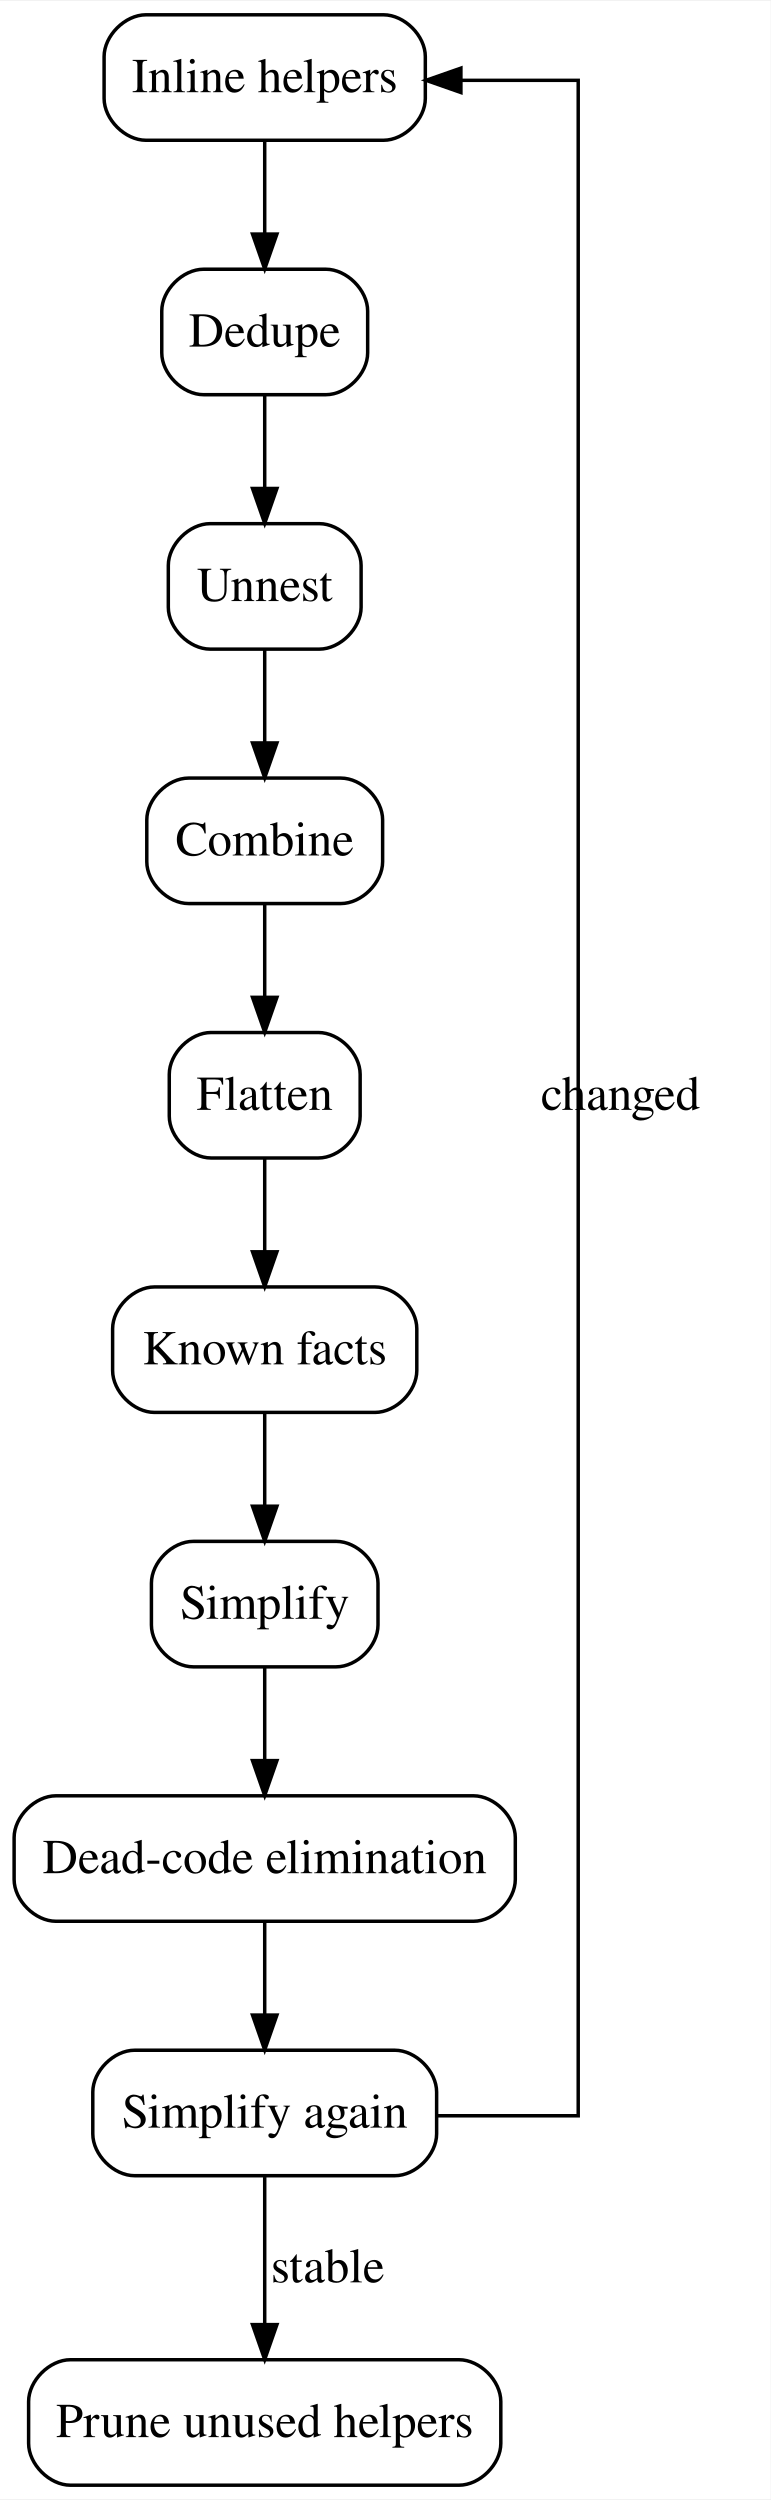
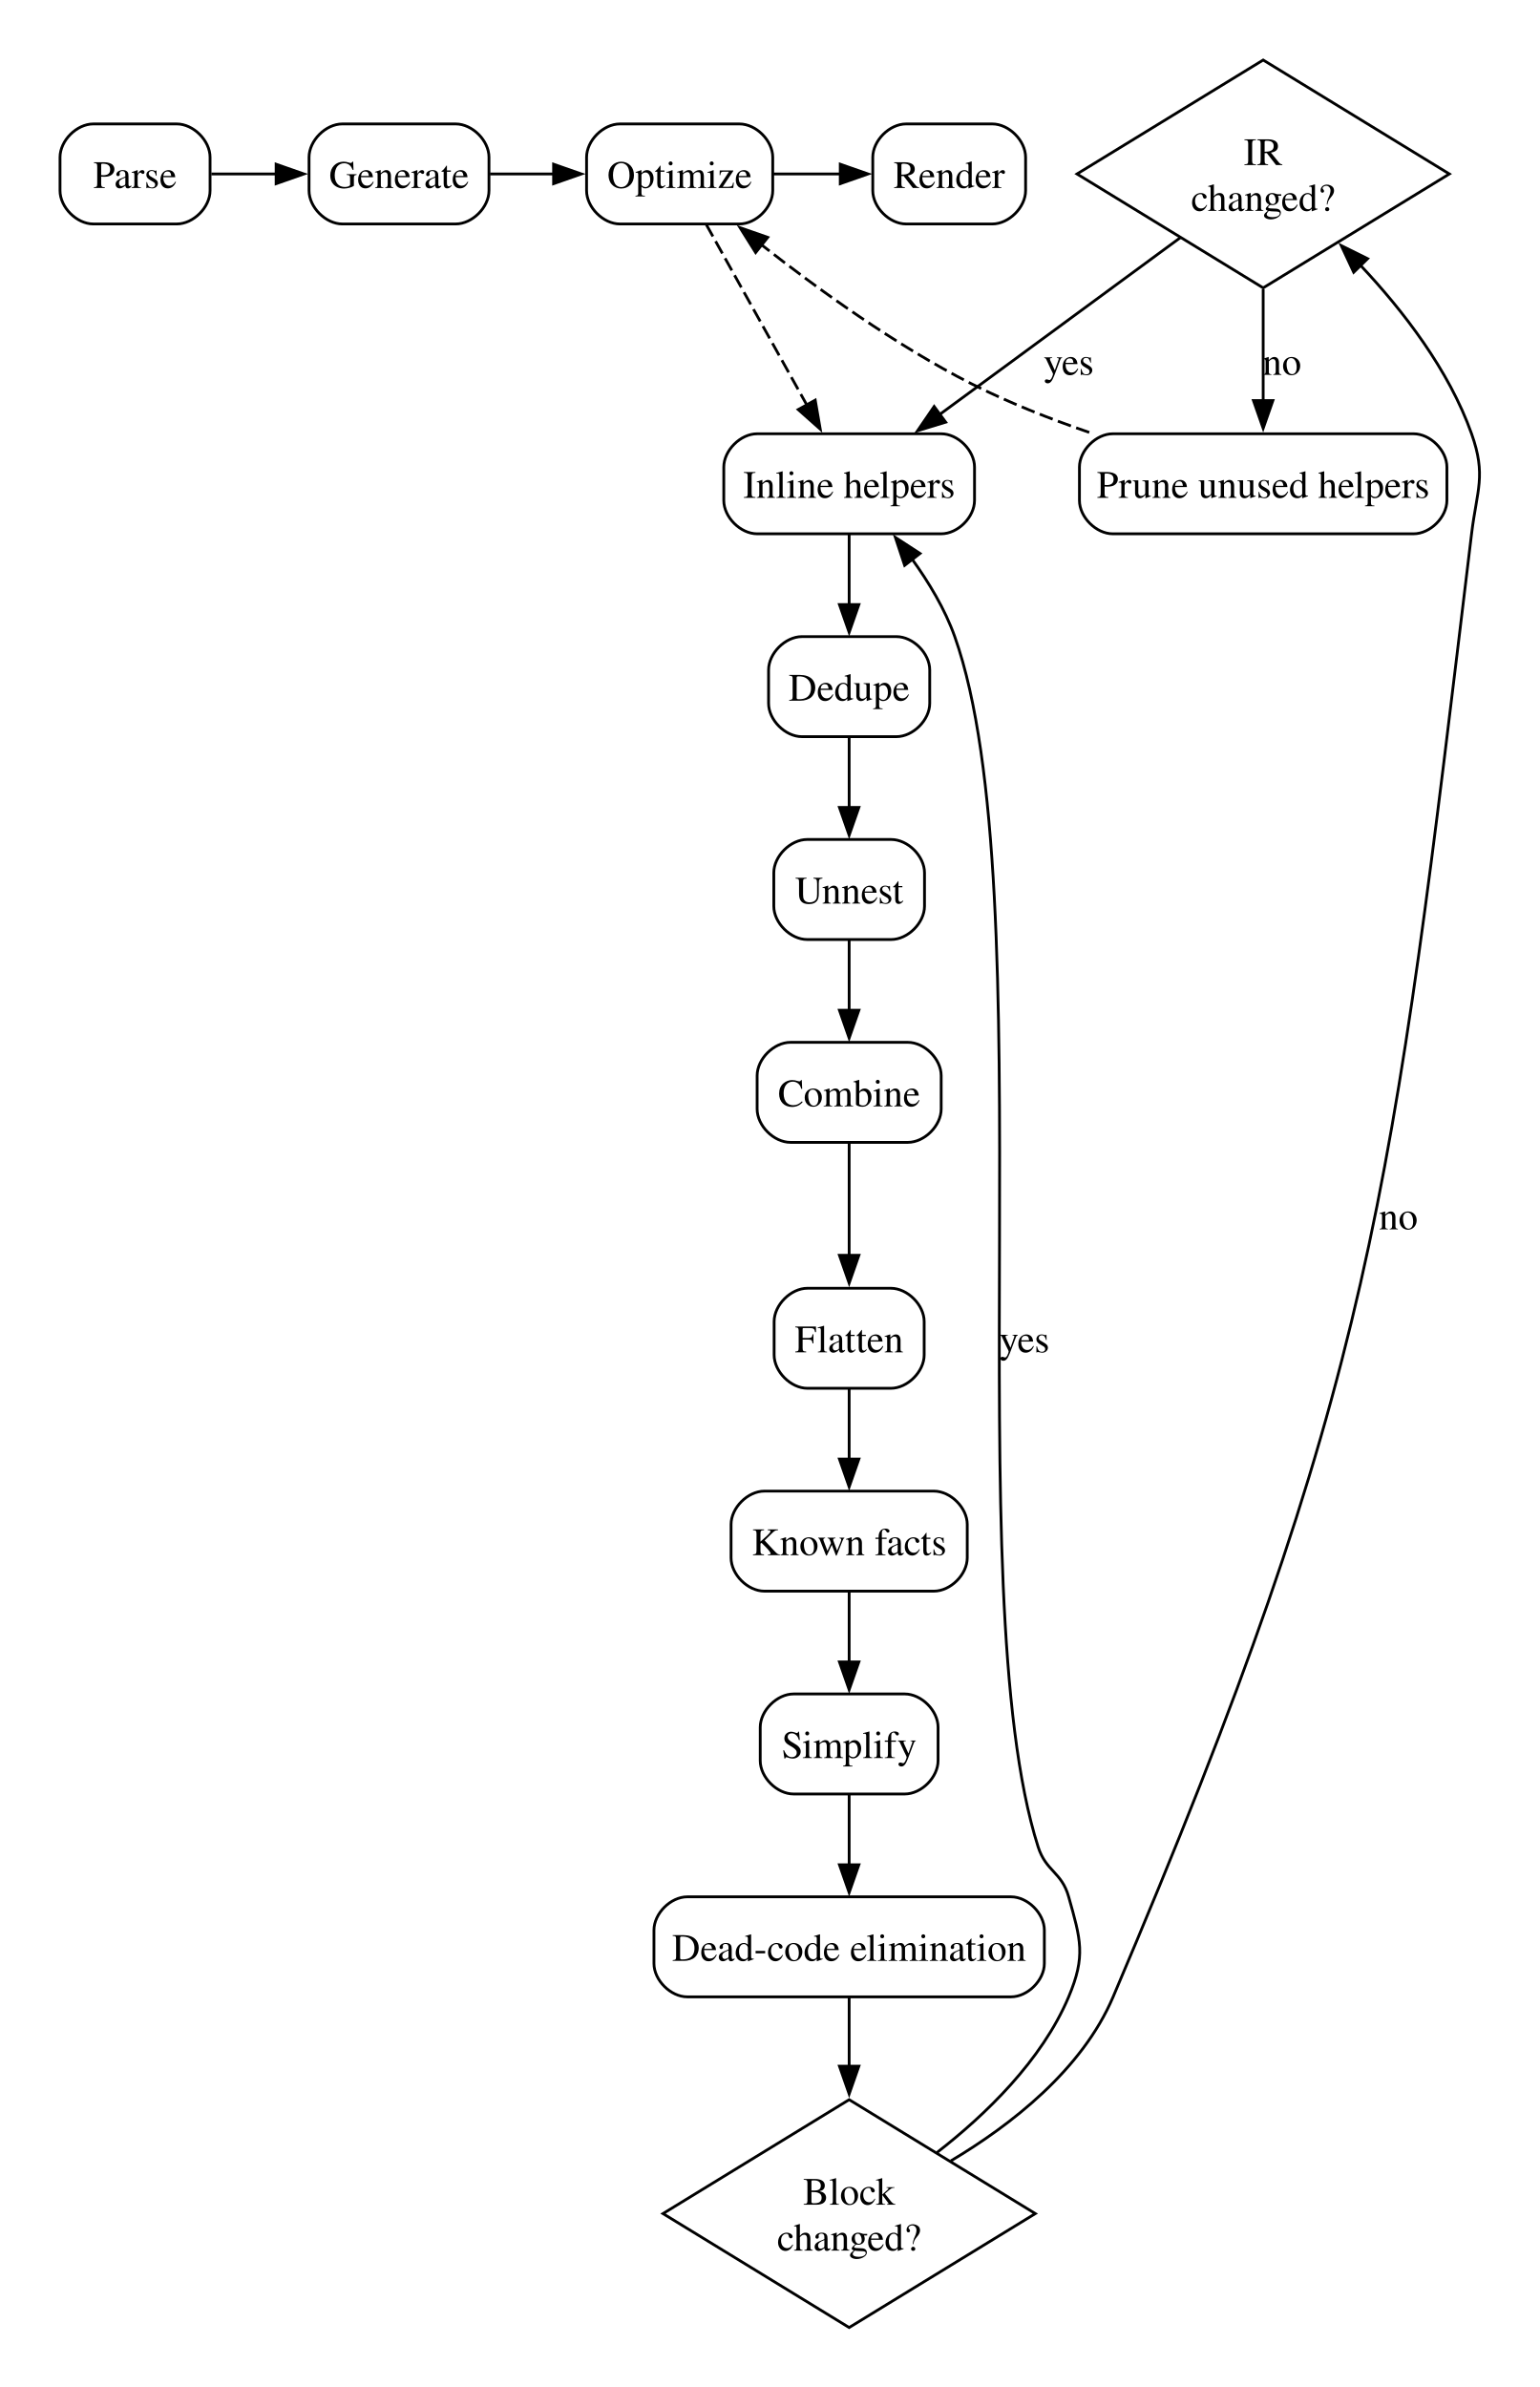
- <svg xmlns="http://www.w3.org/2000/svg" width="221pt" height="717pt" viewBox="0.00 0.00 221.09 716.80">
-   <g id="graph0" class="graph" transform="scale(1 1) rotate(0) translate(4 712.8)">
-     <polygon fill="#ffffff" stroke="transparent" points="-4,4 -4,-712.8 217.093,-712.8 217.093,4 -4,4" />
+ <svg xmlns="http://www.w3.org/2000/svg" width="554pt" height="859pt" viewBox="0.00 0.00 554.00 859.00">
+   <g id="graph0" class="graph" transform="scale(1 1) rotate(0) translate(21.6 837.6)">
+     <polygon fill="white" stroke="none" points="-21.6,21.6 -21.6,-837.6 532.75,-837.6 532.75,21.6 -21.6,21.6" />
    <g id="node1" class="node">
-       <path fill="none" stroke="#000000" d="M106.031,-708.8C106.031,-708.8 37.867,-708.8 37.867,-708.8 31.867,-708.8 25.867,-702.8 25.867,-696.8 25.867,-696.8 25.867,-684.8 25.867,-684.8 25.867,-678.8 31.867,-672.8 37.867,-672.8 37.867,-672.8 106.031,-672.8 106.031,-672.8 112.031,-672.8 118.031,-678.8 118.031,-684.8 118.031,-684.8 118.031,-696.8 118.031,-696.8 118.031,-702.8 112.031,-708.8 106.031,-708.8" />
-       <text text-anchor="middle" x="71.949" y="-686.6" font-family="Times,serif" font-size="14.00" fill="#000000">Inline helpers</text>
+       <path fill="none" stroke="black" d="M42,-793C42,-793 12,-793 12,-793 6,-793 0,-787 0,-781 0,-781 0,-769 0,-769 0,-763 6,-757 12,-757 12,-757 42,-757 42,-757 48,-757 54,-763 54,-769 54,-769 54,-781 54,-781 54,-787 48,-793 42,-793" />
+       <text xml:space="preserve" text-anchor="middle" x="27" y="-769.95" font-family="Times,serif" font-size="14.00">Parse</text>
    </g>
    <g id="node2" class="node">
-       <path fill="none" stroke="#000000" d="M89.487,-635.8C89.487,-635.8 54.412,-635.8 54.412,-635.8 48.412,-635.8 42.412,-629.8 42.412,-623.8 42.412,-623.8 42.412,-611.8 42.412,-611.8 42.412,-605.8 48.412,-599.8 54.412,-599.8 54.412,-599.8 89.487,-599.8 89.487,-599.8 95.487,-599.8 101.487,-605.8 101.487,-611.8 101.487,-611.8 101.487,-623.8 101.487,-623.8 101.487,-629.8 95.487,-635.8 89.487,-635.8" />
-       <text text-anchor="middle" x="71.949" y="-613.6" font-family="Times,serif" font-size="14.00" fill="#000000">Dedupe</text>
+       <path fill="none" stroke="black" d="M142.38,-793C142.38,-793 101.62,-793 101.62,-793 95.62,-793 89.62,-787 89.62,-781 89.62,-781 89.62,-769 89.62,-769 89.62,-763 95.62,-757 101.62,-757 101.62,-757 142.38,-757 142.38,-757 148.38,-757 154.38,-763 154.38,-769 154.38,-769 154.38,-781 154.38,-781 154.38,-787 148.38,-793 142.38,-793" />
+       <text xml:space="preserve" text-anchor="middle" x="122" y="-769.95" font-family="Times,serif" font-size="14.00">Generate</text>
    </g>
    <g id="edge1" class="edge">
-       <path fill="none" stroke="#000000" d="M71.949,-672.755C71.949,-672.755 71.949,-645.89 71.949,-645.89" />
-       <polygon fill="#000000" stroke="#000000" points="75.449,-645.89 71.949,-635.89 68.449,-645.89 75.449,-645.89" />
+       <path fill="none" stroke="black" d="M54.46,-775C62.26,-775 70.06,-775 77.86,-775" />
+       <polygon fill="black" stroke="black" points="77.77,-778.5 87.77,-775 77.77,-771.5 77.77,-778.5" />
    </g>
    <g id="node3" class="node">
-       <path fill="none" stroke="#000000" d="M87.607,-562.8C87.607,-562.8 56.292,-562.8 56.292,-562.8 50.292,-562.8 44.292,-556.8 44.292,-550.8 44.292,-550.8 44.292,-538.8 44.292,-538.8 44.292,-532.8 50.292,-526.8 56.292,-526.8 56.292,-526.8 87.607,-526.8 87.607,-526.8 93.607,-526.8 99.607,-532.8 99.607,-538.8 99.607,-538.8 99.607,-550.8 99.607,-550.8 99.607,-556.8 93.607,-562.8 87.607,-562.8" />
-       <text text-anchor="middle" x="71.949" y="-540.6" font-family="Times,serif" font-size="14.00" fill="#000000">Unnest</text>
+       <path fill="none" stroke="black" d="M244.5,-793C244.5,-793 201.5,-793 201.5,-793 195.5,-793 189.5,-787 189.5,-781 189.5,-781 189.5,-769 189.5,-769 189.5,-763 195.5,-757 201.5,-757 201.5,-757 244.5,-757 244.5,-757 250.5,-757 256.5,-763 256.5,-769 256.5,-769 256.5,-781 256.5,-781 256.5,-787 250.5,-793 244.5,-793" />
+       <text xml:space="preserve" text-anchor="middle" x="223" y="-769.95" font-family="Times,serif" font-size="14.00">Optimize</text>
    </g>
    <g id="edge2" class="edge">
-       <path fill="none" stroke="#000000" d="M71.949,-599.755C71.949,-599.755 71.949,-572.89 71.949,-572.89" />
-       <polygon fill="#000000" stroke="#000000" points="75.449,-572.89 71.949,-562.89 68.449,-572.89 75.449,-572.89" />
+       <path fill="none" stroke="black" d="M154.75,-775C162.45,-775 170.15,-775 177.85,-775" />
+       <polygon fill="black" stroke="black" points="177.63,-778.5 187.63,-775 177.63,-771.5 177.63,-778.5" />
    </g>
    <g id="node4" class="node">
-       <path fill="none" stroke="#000000" d="M93.782,-489.8C93.782,-489.8 50.116,-489.8 50.116,-489.8 44.116,-489.8 38.116,-483.8 38.116,-477.8 38.116,-477.8 38.116,-465.8 38.116,-465.8 38.116,-459.8 44.116,-453.8 50.116,-453.8 50.116,-453.8 93.782,-453.8 93.782,-453.8 99.782,-453.8 105.782,-459.8 105.782,-465.8 105.782,-465.8 105.782,-477.8 105.782,-477.8 105.782,-483.8 99.782,-489.8 93.782,-489.8" />
-       <text text-anchor="middle" x="71.949" y="-467.6" font-family="Times,serif" font-size="14.00" fill="#000000">Combine</text>
+       <path fill="none" stroke="black" d="M335.5,-793C335.5,-793 304.5,-793 304.5,-793 298.5,-793 292.5,-787 292.5,-781 292.5,-781 292.5,-769 292.5,-769 292.5,-763 298.5,-757 304.5,-757 304.5,-757 335.5,-757 335.5,-757 341.5,-757 347.5,-763 347.5,-769 347.5,-769 347.5,-781 347.5,-781 347.5,-787 341.5,-793 335.5,-793" />
+       <text xml:space="preserve" text-anchor="middle" x="320" y="-769.95" font-family="Times,serif" font-size="14.00">Render</text>
    </g>
    <g id="edge3" class="edge">
-       <path fill="none" stroke="#000000" d="M71.949,-526.755C71.949,-526.755 71.949,-499.89 71.949,-499.89" />
-       <polygon fill="#000000" stroke="#000000" points="75.449,-499.89 71.949,-489.89 68.449,-499.89 75.449,-499.89" />
+       <path fill="none" stroke="black" d="M256.72,-775C264.79,-775 272.85,-775 280.92,-775" />
+       <polygon fill="black" stroke="black" points="280.8,-778.5 290.8,-775 280.8,-771.5 280.8,-778.5" />
+     </g>
+     <g id="node6" class="node">
+       <path fill="none" stroke="black" d="M317.12,-681.5C317.12,-681.5 250.88,-681.5 250.88,-681.5 244.88,-681.5 238.88,-675.5 238.88,-669.5 238.88,-669.5 238.88,-657.5 238.88,-657.5 238.88,-651.5 244.88,-645.5 250.88,-645.5 250.88,-645.5 317.12,-645.5 317.12,-645.5 323.12,-645.5 329.12,-651.5 329.12,-657.5 329.12,-657.5 329.12,-669.5 329.12,-669.5 329.12,-675.5 323.12,-681.5 317.12,-681.5" />
+       <text xml:space="preserve" text-anchor="middle" x="284" y="-658.45" font-family="Times,serif" font-size="14.00">Inline helpers</text>
+     </g>
+     <g id="edge4" class="edge">
+       <path fill="none" stroke="black" stroke-dasharray="5,2" d="M232.53,-756.89C242.23,-739.48 257.42,-712.21 268.79,-691.81" />
+       <polygon fill="black" stroke="black" points="271.79,-693.61 273.6,-683.17 265.67,-690.21 271.79,-693.61" />
    </g>
    <g id="node5" class="node">
-       <path fill="none" stroke="#000000" d="M87.333,-416.8C87.333,-416.8 56.566,-416.8 56.566,-416.8 50.566,-416.8 44.566,-410.8 44.566,-404.8 44.566,-404.8 44.566,-392.8 44.566,-392.8 44.566,-386.8 50.566,-380.8 56.566,-380.8 56.566,-380.8 87.333,-380.8 87.333,-380.8 93.333,-380.8 99.333,-386.8 99.333,-392.8 99.333,-392.8 99.333,-404.8 99.333,-404.8 99.333,-410.8 93.333,-416.8 87.333,-416.8" />
-       <text text-anchor="middle" x="71.949" y="-394.6" font-family="Times,serif" font-size="14.00" fill="#000000">Flatten</text>
-     </g>
-     <g id="edge4" class="edge">
-       <path fill="none" stroke="#000000" d="M71.949,-453.755C71.949,-453.755 71.949,-426.89 71.949,-426.89" />
-       <polygon fill="#000000" stroke="#000000" points="75.449,-426.89 71.949,-416.89 68.449,-426.89 75.449,-426.89" />
-     </g>
-     <g id="node6" class="node">
-       <path fill="none" stroke="#000000" d="M103.588,-343.8C103.588,-343.8 40.311,-343.8 40.311,-343.8 34.311,-343.8 28.311,-337.8 28.311,-331.8 28.311,-331.8 28.311,-319.8 28.311,-319.8 28.311,-313.8 34.311,-307.8 40.311,-307.8 40.311,-307.8 103.588,-307.8 103.588,-307.8 109.588,-307.8 115.588,-313.8 115.588,-319.8 115.588,-319.8 115.588,-331.8 115.588,-331.8 115.588,-337.8 109.588,-343.8 103.588,-343.8" />
-       <text text-anchor="middle" x="71.949" y="-321.6" font-family="Times,serif" font-size="14.00" fill="#000000">Known facts</text>
+       <polygon fill="none" stroke="black" points="433,-816 366,-775 433,-734 500,-775 433,-816" />
+       <text xml:space="preserve" text-anchor="middle" x="433" y="-778.2" font-family="Times,serif" font-size="14.00">IR</text>
+       <text xml:space="preserve" text-anchor="middle" x="433" y="-761.7" font-family="Times,serif" font-size="14.00">changed?</text>
    </g>
    <g id="edge5" class="edge">
-       <path fill="none" stroke="#000000" d="M71.949,-380.755C71.949,-380.755 71.949,-353.89 71.949,-353.89" />
-       <polygon fill="#000000" stroke="#000000" points="75.449,-353.89 71.949,-343.89 68.449,-353.89 75.449,-353.89" />
+       <path fill="none" stroke="black" d="M403.21,-752.1C378.09,-733.65 342.23,-707.29 316.41,-688.32" />
+       <polygon fill="black" stroke="black" points="318.74,-685.68 308.61,-682.58 314.59,-691.32 318.74,-685.68" />
+       <text xml:space="preserve" text-anchor="middle" x="363.03" y="-702.7" font-family="Times,serif" font-size="14.00">yes</text>
+     </g>
+     <g id="node15" class="node">
+       <path fill="none" stroke="black" d="M487.12,-681.5C487.12,-681.5 378.88,-681.5 378.88,-681.5 372.88,-681.5 366.88,-675.5 366.88,-669.5 366.88,-669.5 366.88,-657.5 366.88,-657.5 366.88,-651.5 372.88,-645.5 378.88,-645.5 378.88,-645.5 487.12,-645.5 487.12,-645.5 493.12,-645.5 499.12,-651.5 499.12,-657.5 499.12,-657.5 499.12,-669.5 499.12,-669.5 499.12,-675.5 493.12,-681.5 487.12,-681.5" />
+       <text xml:space="preserve" text-anchor="middle" x="433" y="-658.45" font-family="Times,serif" font-size="14.00">Prune unused helpers</text>
+     </g>
+     <g id="edge6" class="edge">
+       <path fill="none" stroke="black" d="M433,-733.54C433,-720.2 433,-705.64 433,-693.34" />
+       <polygon fill="black" stroke="black" points="436.5,-693.45 433,-683.45 429.5,-693.45 436.5,-693.45" />
+       <text xml:space="preserve" text-anchor="middle" x="439.75" y="-702.7" font-family="Times,serif" font-size="14.00">no</text>
    </g>
    <g id="node7" class="node">
-       <path fill="none" stroke="#000000" d="M92.455,-270.8C92.455,-270.8 51.444,-270.8 51.444,-270.8 45.444,-270.8 39.444,-264.8 39.444,-258.8 39.444,-258.8 39.444,-246.8 39.444,-246.8 39.444,-240.8 45.444,-234.8 51.444,-234.8 51.444,-234.8 92.455,-234.8 92.455,-234.8 98.455,-234.8 104.455,-240.8 104.455,-246.8 104.455,-246.8 104.455,-258.8 104.455,-258.8 104.455,-264.8 98.455,-270.8 92.455,-270.8" />
-       <text text-anchor="middle" x="71.949" y="-248.6" font-family="Times,serif" font-size="14.00" fill="#000000">Simplify</text>
+       <path fill="none" stroke="black" d="M301,-608.5C301,-608.5 267,-608.5 267,-608.5 261,-608.5 255,-602.5 255,-596.5 255,-596.5 255,-584.5 255,-584.5 255,-578.5 261,-572.5 267,-572.5 267,-572.5 301,-572.5 301,-572.5 307,-572.5 313,-578.5 313,-584.5 313,-584.5 313,-596.5 313,-596.5 313,-602.5 307,-608.5 301,-608.5" />
+       <text xml:space="preserve" text-anchor="middle" x="284" y="-585.45" font-family="Times,serif" font-size="14.00">Dedupe</text>
    </g>
-     <g id="edge6" class="edge">
-       <path fill="none" stroke="#000000" d="M71.949,-307.755C71.949,-307.755 71.949,-280.89 71.949,-280.89" />
-       <polygon fill="#000000" stroke="#000000" points="75.449,-280.89 71.949,-270.89 68.449,-280.89 75.449,-280.89" />
+     <g id="edge7" class="edge">
+       <path fill="none" stroke="black" d="M284,-645.31C284,-637.73 284,-628.6 284,-620.04" />
+       <polygon fill="black" stroke="black" points="287.5,-620.04 284,-610.04 280.5,-620.04 287.5,-620.04" />
    </g>
    <g id="node8" class="node">
-       <path fill="none" stroke="#000000" d="M131.848,-197.8C131.848,-197.8 12.051,-197.8 12.051,-197.8 6.051,-197.8 .051,-191.8 .051,-185.8 .051,-185.8 .051,-173.8 .051,-173.8 .051,-167.8 6.051,-161.8 12.051,-161.8 12.051,-161.8 131.848,-161.8 131.848,-161.8 137.848,-161.8 143.848,-167.8 143.848,-173.8 143.848,-173.8 143.848,-185.8 143.848,-185.8 143.848,-191.8 137.848,-197.8 131.848,-197.8" />
-       <text text-anchor="middle" x="71.949" y="-175.6" font-family="Times,serif" font-size="14.00" fill="#000000">Dead-code elimination</text>
+       <path fill="none" stroke="black" d="M299.12,-535.5C299.12,-535.5 268.88,-535.5 268.88,-535.5 262.88,-535.5 256.88,-529.5 256.88,-523.5 256.88,-523.5 256.88,-511.5 256.88,-511.5 256.88,-505.5 262.88,-499.5 268.88,-499.5 268.88,-499.5 299.12,-499.5 299.12,-499.5 305.12,-499.5 311.12,-505.5 311.12,-511.5 311.12,-511.5 311.12,-523.5 311.12,-523.5 311.12,-529.5 305.12,-535.5 299.12,-535.5" />
+       <text xml:space="preserve" text-anchor="middle" x="284" y="-512.45" font-family="Times,serif" font-size="14.00">Unnest</text>
    </g>
-     <g id="edge7" class="edge">
-       <path fill="none" stroke="#000000" d="M71.949,-234.755C71.949,-234.755 71.949,-207.89 71.949,-207.89" />
-       <polygon fill="#000000" stroke="#000000" points="75.449,-207.89 71.949,-197.89 68.449,-207.89 75.449,-207.89" />
+     <g id="edge8" class="edge">
+       <path fill="none" stroke="black" d="M284,-572.31C284,-564.73 284,-555.6 284,-547.04" />
+       <polygon fill="black" stroke="black" points="287.5,-547.04 284,-537.04 280.5,-547.04 287.5,-547.04" />
    </g>
    <g id="node9" class="node">
-       <path fill="none" stroke="#000000" d="M109.275,-124.8C109.275,-124.8 34.624,-124.8 34.624,-124.8 28.624,-124.8 22.624,-118.8 22.624,-112.8 22.624,-112.8 22.624,-100.8 22.624,-100.8 22.624,-94.8 28.624,-88.8 34.624,-88.8 34.624,-88.8 109.275,-88.8 109.275,-88.8 115.275,-88.8 121.275,-94.8 121.275,-100.8 121.275,-100.8 121.275,-112.8 121.275,-112.8 121.275,-118.8 115.275,-124.8 109.275,-124.8" />
-       <text text-anchor="middle" x="71.949" y="-102.6" font-family="Times,serif" font-size="14.00" fill="#000000">Simplify again</text>
-     </g>
-     <g id="edge8" class="edge">
-       <path fill="none" stroke="#000000" d="M71.949,-161.755C71.949,-161.755 71.949,-134.89 71.949,-134.89" />
-       <polygon fill="#000000" stroke="#000000" points="75.449,-134.89 71.949,-124.89 68.449,-134.89 75.449,-134.89" />
+       <path fill="none" stroke="black" d="M305.12,-462.5C305.12,-462.5 262.88,-462.5 262.88,-462.5 256.88,-462.5 250.88,-456.5 250.88,-450.5 250.88,-450.5 250.88,-438.5 250.88,-438.5 250.88,-432.5 256.88,-426.5 262.88,-426.5 262.88,-426.5 305.12,-426.5 305.12,-426.5 311.12,-426.5 317.12,-432.5 317.12,-438.5 317.12,-438.5 317.12,-450.5 317.12,-450.5 317.12,-456.5 311.12,-462.5 305.12,-462.5" />
+       <text xml:space="preserve" text-anchor="middle" x="284" y="-439.45" font-family="Times,serif" font-size="14.00">Combine</text>
    </g>
    <g id="edge9" class="edge">
-       <path fill="none" stroke="#000000" d="M121.397,-106C142.298,-106 161.898,-106 161.898,-106 161.898,-106 161.898,-690 161.898,-690 161.898,-690 128.241,-690 128.241,-690" />
-       <polygon fill="#000000" stroke="#000000" points="128.241,-686.5 118.241,-690 128.241,-693.5 128.241,-686.5" />
-       <text text-anchor="middle" x="174.021" y="-394.6" font-family="Times,serif" font-size="14.00" fill="#000000">         changed</text>
+       <path fill="none" stroke="black" d="M284,-499.31C284,-491.73 284,-482.6 284,-474.04" />
+       <polygon fill="black" stroke="black" points="287.5,-474.04 284,-464.04 280.5,-474.04 287.5,-474.04" />
    </g>
    <g id="node10" class="node">
-       <path fill="none" stroke="#000000" d="M127.691,-36C127.691,-36 16.207,-36 16.207,-36 10.207,-36 4.207,-30 4.207,-24 4.207,-24 4.207,-12 4.207,-12 4.207,-6 10.207,0 16.207,0 16.207,0 127.691,0 127.691,0 133.691,0 139.691,-6 139.691,-12 139.691,-12 139.691,-24 139.691,-24 139.691,-30 133.691,-36 127.691,-36" />
-       <text text-anchor="middle" x="71.949" y="-13.8" font-family="Times,serif" font-size="14.00" fill="#000000">Prune unused helpers</text>
+       <path fill="none" stroke="black" d="M299,-374C299,-374 269,-374 269,-374 263,-374 257,-368 257,-362 257,-362 257,-350 257,-350 257,-344 263,-338 269,-338 269,-338 299,-338 299,-338 305,-338 311,-344 311,-350 311,-350 311,-362 311,-362 311,-368 305,-374 299,-374" />
+       <text xml:space="preserve" text-anchor="middle" x="284" y="-350.95" font-family="Times,serif" font-size="14.00">Flatten</text>
    </g>
    <g id="edge10" class="edge">
-       <path fill="none" stroke="#000000" d="M71.949,-88.401C71.949,-88.401 71.949,-46.072 71.949,-46.072" />
-       <polygon fill="#000000" stroke="#000000" points="75.449,-46.072 71.949,-36.072 68.449,-46.072 75.449,-46.072" />
-       <text text-anchor="middle" x="90.027" y="-58.2" font-family="Times,serif" font-size="14.00" fill="#000000"> stable</text>
+       <path fill="none" stroke="black" d="M284,-426.41C284,-414.76 284,-399.05 284,-385.52" />
+       <polygon fill="black" stroke="black" points="287.5,-385.86 284,-375.86 280.5,-385.86 287.5,-385.86" />
+     </g>
+     <g id="node11" class="node">
+       <path fill="none" stroke="black" d="M314.5,-301C314.5,-301 253.5,-301 253.5,-301 247.5,-301 241.5,-295 241.5,-289 241.5,-289 241.5,-277 241.5,-277 241.5,-271 247.5,-265 253.5,-265 253.5,-265 314.5,-265 314.5,-265 320.5,-265 326.5,-271 326.5,-277 326.5,-277 326.5,-289 326.5,-289 326.5,-295 320.5,-301 314.5,-301" />
+       <text xml:space="preserve" text-anchor="middle" x="284" y="-277.95" font-family="Times,serif" font-size="14.00">Known facts</text>
+     </g>
+     <g id="edge11" class="edge">
+       <path fill="none" stroke="black" d="M284,-337.81C284,-330.23 284,-321.1 284,-312.54" />
+       <polygon fill="black" stroke="black" points="287.5,-312.54 284,-302.54 280.5,-312.54 287.5,-312.54" />
+     </g>
+     <g id="node12" class="node">
+       <path fill="none" stroke="black" d="M304,-228C304,-228 264,-228 264,-228 258,-228 252,-222 252,-216 252,-216 252,-204 252,-204 252,-198 258,-192 264,-192 264,-192 304,-192 304,-192 310,-192 316,-198 316,-204 316,-204 316,-216 316,-216 316,-222 310,-228 304,-228" />
+       <text xml:space="preserve" text-anchor="middle" x="284" y="-204.95" font-family="Times,serif" font-size="14.00">Simplify</text>
+     </g>
+     <g id="edge12" class="edge">
+       <path fill="none" stroke="black" d="M284,-264.81C284,-257.23 284,-248.1 284,-239.54" />
+       <polygon fill="black" stroke="black" points="287.5,-239.54 284,-229.54 280.5,-239.54 287.5,-239.54" />
+     </g>
+     <g id="node13" class="node">
+       <path fill="none" stroke="black" d="M342.25,-155C342.25,-155 225.75,-155 225.75,-155 219.75,-155 213.75,-149 213.75,-143 213.75,-143 213.75,-131 213.75,-131 213.75,-125 219.75,-119 225.75,-119 225.75,-119 342.25,-119 342.25,-119 348.25,-119 354.25,-125 354.25,-131 354.25,-131 354.25,-143 354.25,-143 354.25,-149 348.25,-155 342.25,-155" />
+       <text xml:space="preserve" text-anchor="middle" x="284" y="-131.95" font-family="Times,serif" font-size="14.00">Dead-code elimination</text>
+     </g>
+     <g id="edge13" class="edge">
+       <path fill="none" stroke="black" d="M284,-191.81C284,-184.23 284,-175.1 284,-166.54" />
+       <polygon fill="black" stroke="black" points="287.5,-166.54 284,-156.54 280.5,-166.54 287.5,-166.54" />
+     </g>
+     <g id="node14" class="node">
+       <polygon fill="none" stroke="black" points="284,-82 217,-41 284,0 351,-41 284,-82" />
+       <text xml:space="preserve" text-anchor="middle" x="284" y="-44.2" font-family="Times,serif" font-size="14.00">Block</text>
+       <text xml:space="preserve" text-anchor="middle" x="284" y="-27.7" font-family="Times,serif" font-size="14.00">changed?</text>
+     </g>
+     <g id="edge14" class="edge">
+       <path fill="none" stroke="black" d="M284,-118.76C284,-111.6 284,-102.89 284,-93.93" />
+       <polygon fill="black" stroke="black" points="287.5,-94.06 284,-84.06 280.5,-94.06 287.5,-94.06" />
+     </g>
+     <g id="edge16" class="edge">
+       <path fill="none" stroke="black" d="M320.58,-59.96C342.37,-72.95 367.87,-92.82 379,-119 473.22,-340.73 479.13,-406.32 508,-645.5 509.92,-661.38 513.35,-666.42 508,-681.5 499.88,-704.4 483.41,-725.77 467.97,-742.18" />
+       <polygon fill="black" stroke="black" points="465.58,-739.62 461.1,-749.22 470.59,-744.51 465.58,-739.62" />
+       <text xml:space="preserve" text-anchor="middle" x="481.66" y="-395.2" font-family="Times,serif" font-size="14.00">no</text>
+     </g>
+     <g id="edge15" class="edge">
+       <path fill="none" stroke="black" d="M315.54,-62.93C333.1,-76.56 353.32,-96.06 363,-119 369.22,-133.74 367.33,-139.6 363,-155 360.46,-164.03 354.85,-164.07 352,-173 322.53,-265.42 354.44,-517.08 322,-608.5 318.49,-618.39 312.63,-628.11 306.55,-636.52" />
+       <polygon fill="black" stroke="black" points="303.97,-634.14 300.63,-644.2 309.51,-638.42 303.97,-634.14" />
+       <text xml:space="preserve" text-anchor="middle" x="347.07" y="-350.95" font-family="Times,serif" font-size="14.00">yes</text>
+     </g>
+     <g id="edge17" class="edge">
+       <path fill="none" stroke="black" stroke-dasharray="5,2" d="M370.41,-681.99C356.14,-686.9 341.28,-692.76 328,-699.5 300.69,-713.35 272.53,-733.72 252.26,-749.66" />
+       <polygon fill="black" stroke="black" points="250.35,-746.71 244.72,-755.68 254.71,-752.18 250.35,-746.71" />
    </g>
  </g>
</svg>
